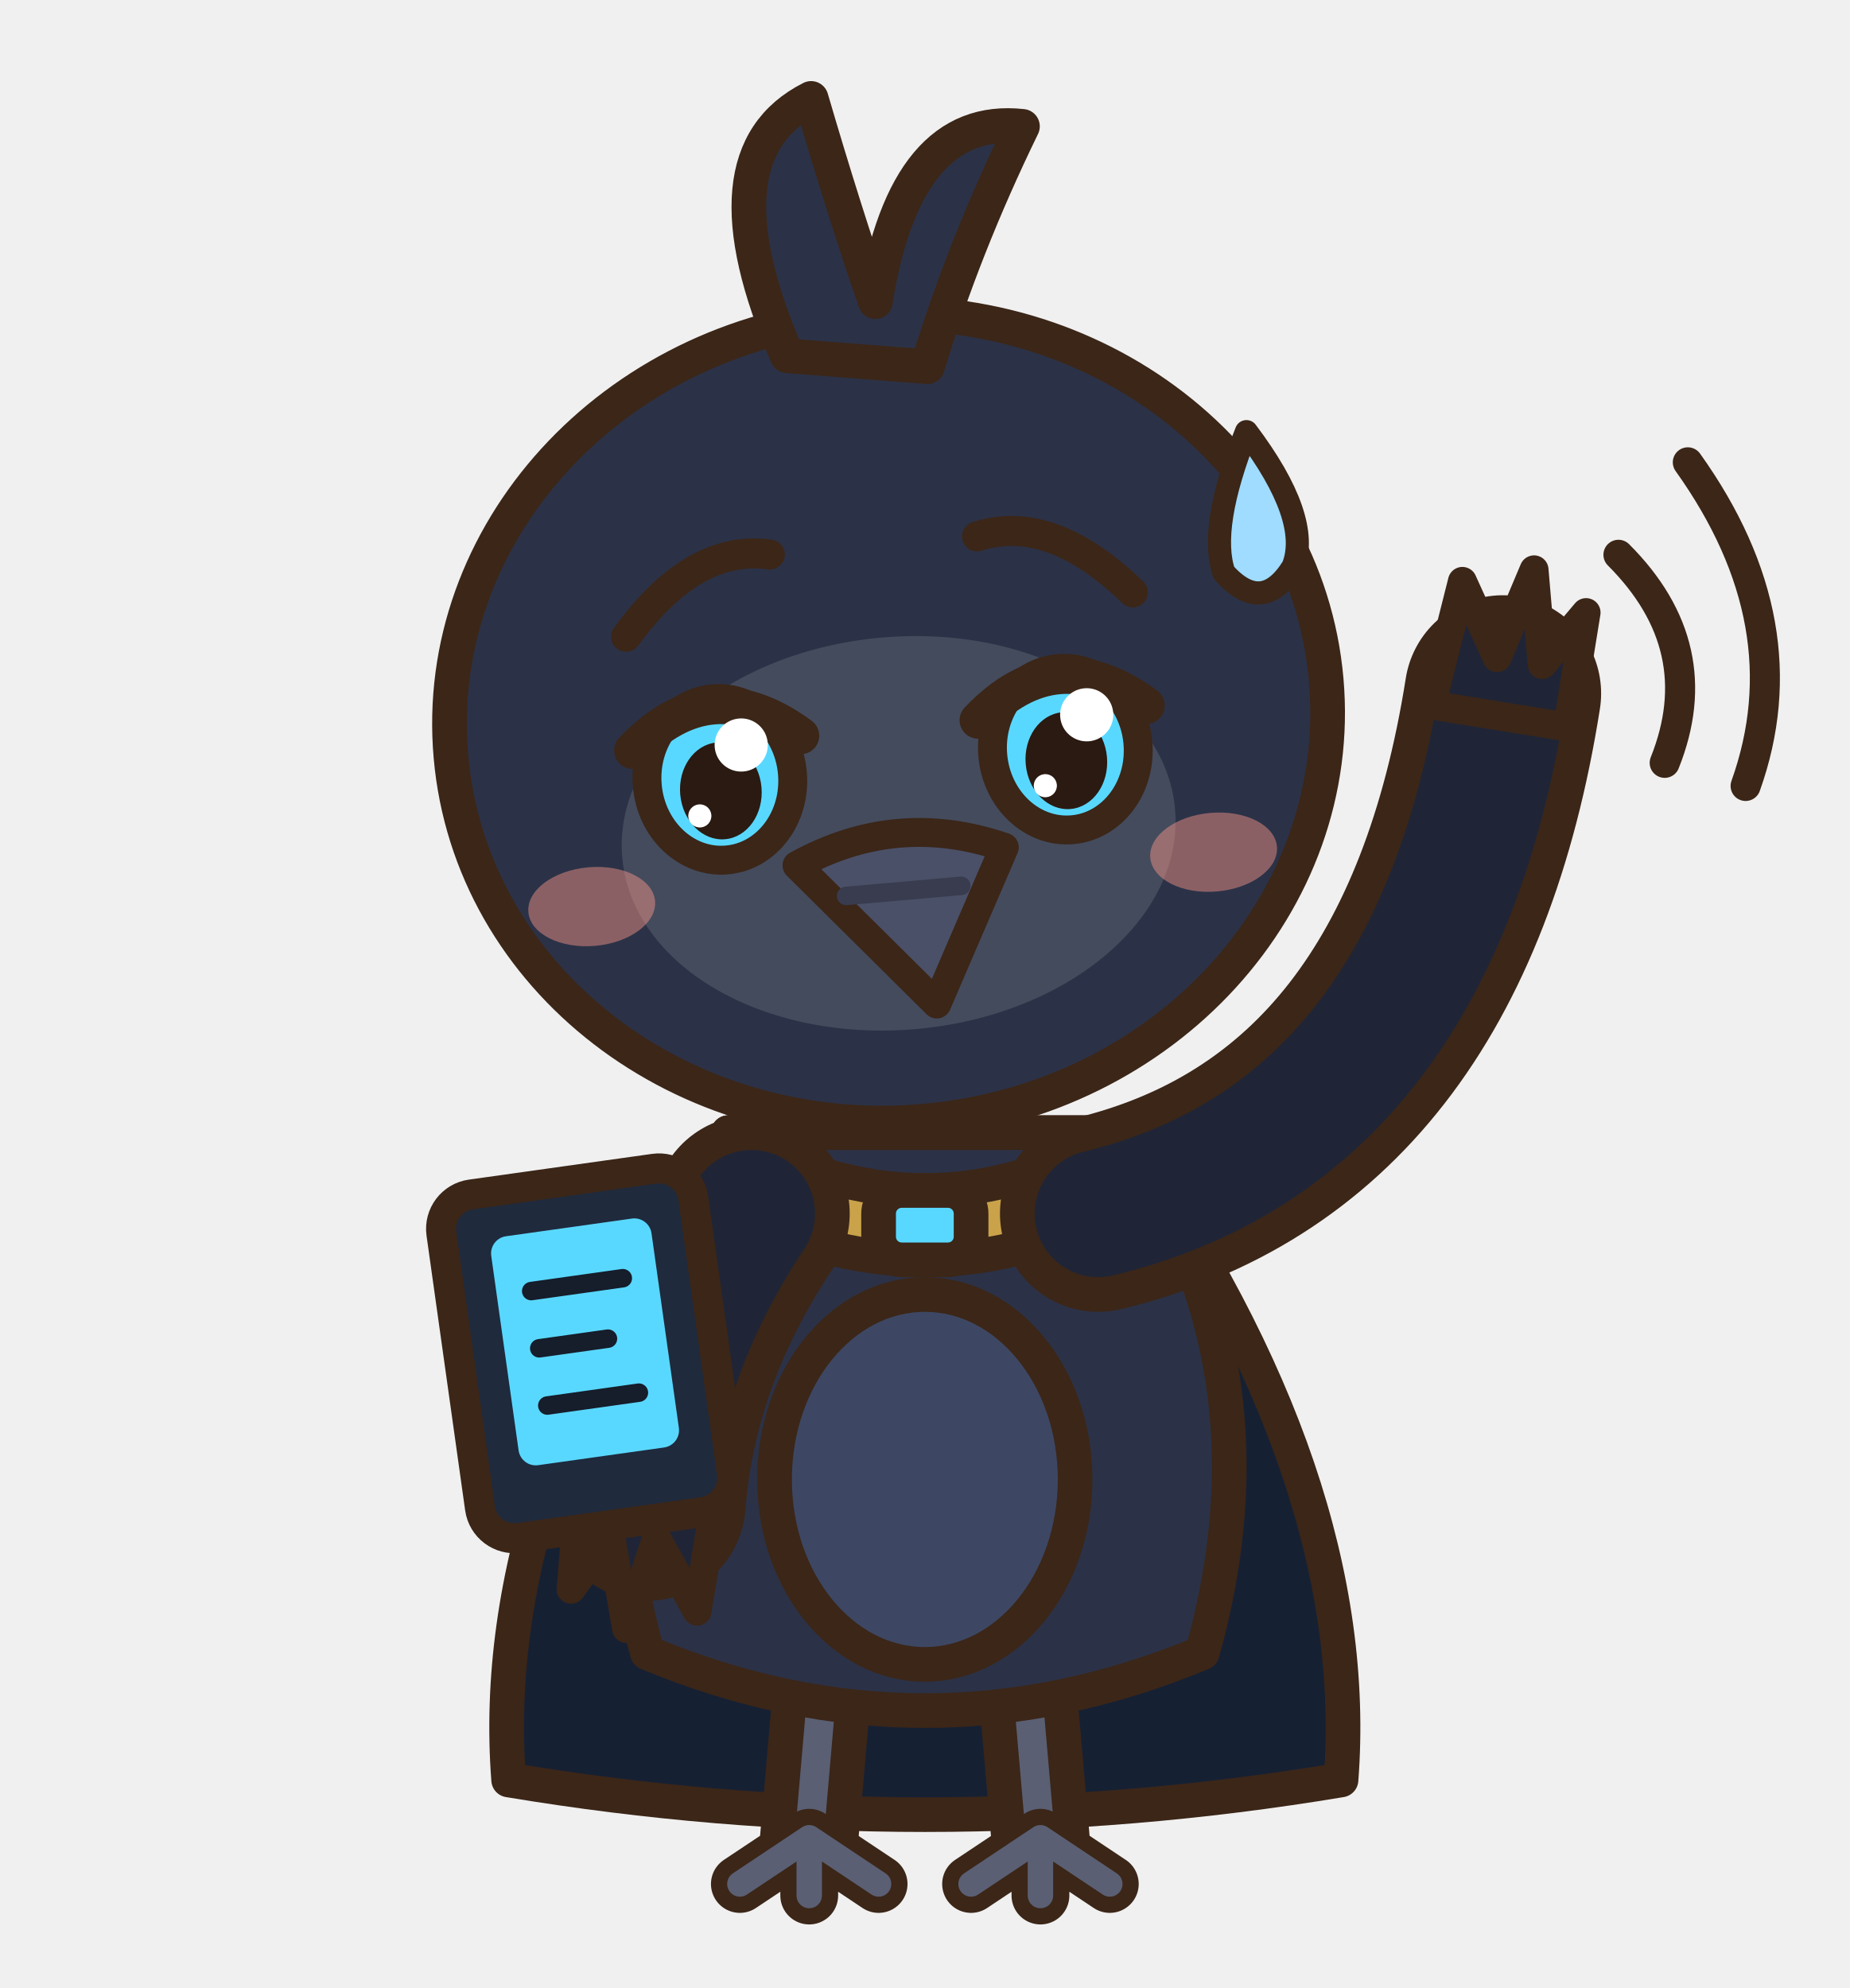
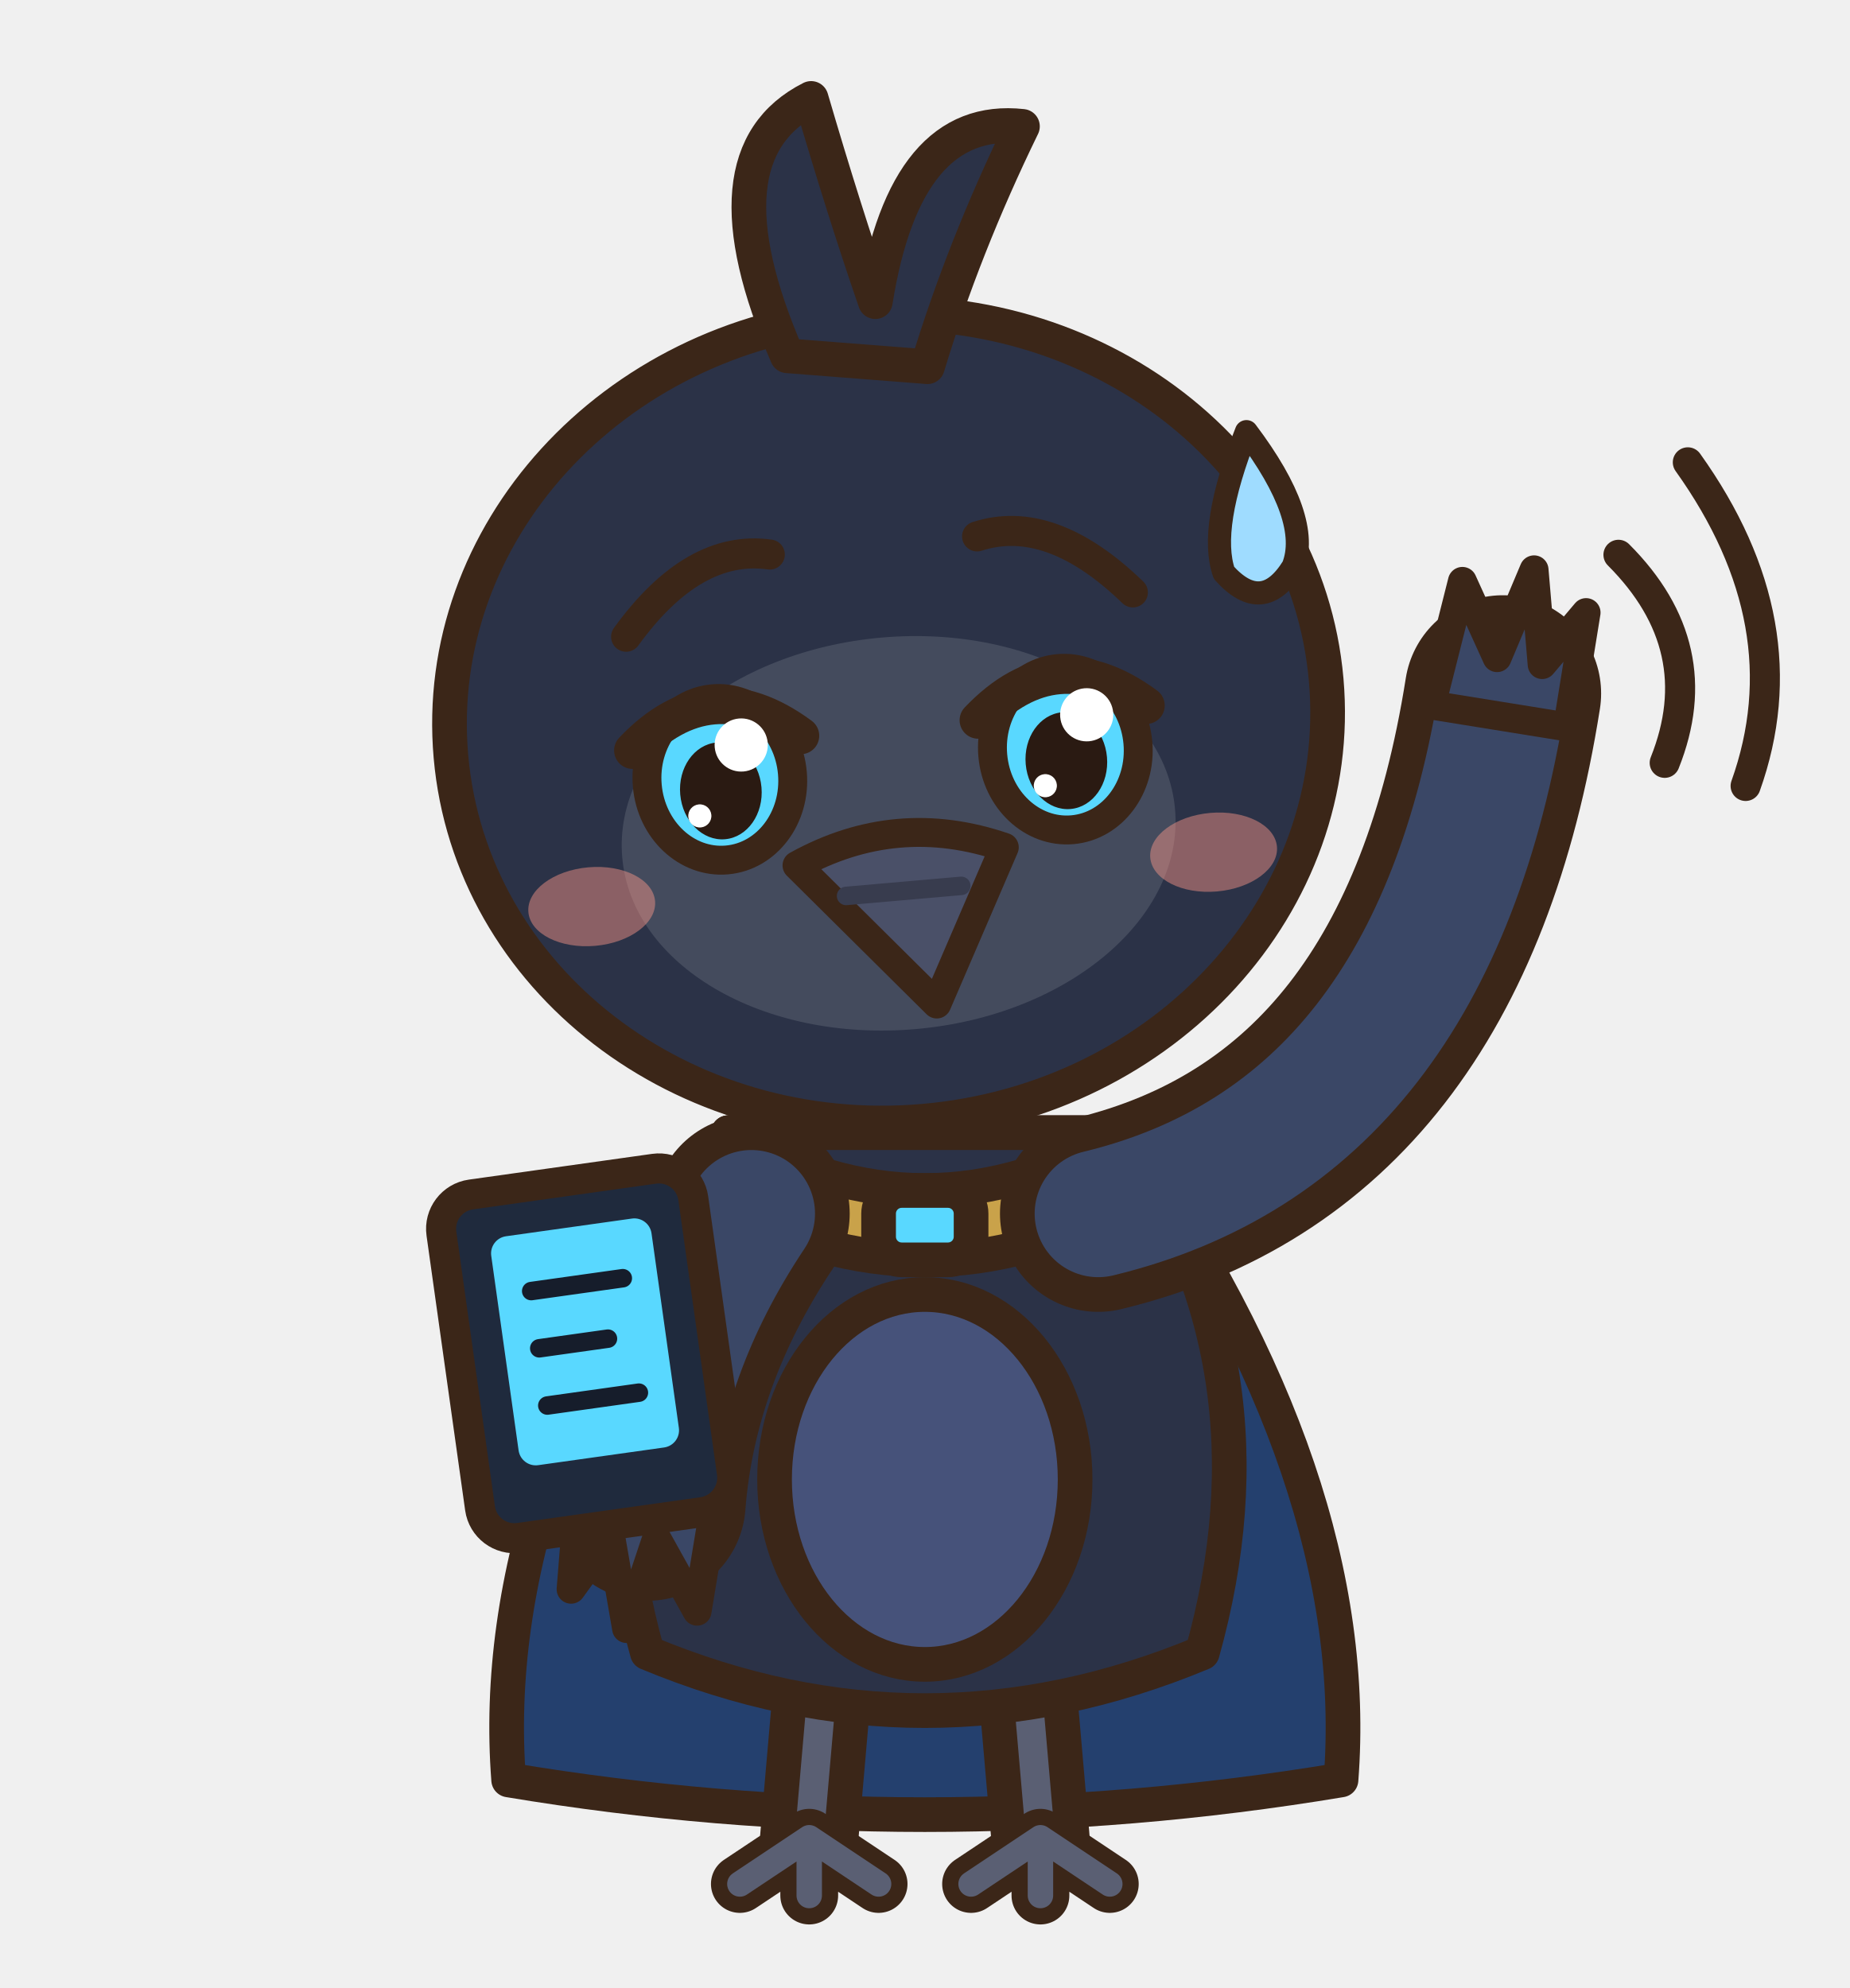
<svg xmlns="http://www.w3.org/2000/svg" viewBox="-80 -10 160 172" width="320" height="344">
  <g transform="translate(0 0)">
    <g transform="translate(0 0) rotate(-5 0 88)">
      <g stroke="#3b2618" stroke-width="3" stroke-linejoin="round" stroke-linecap="round" />
    </g>
    <g stroke="#3b2618" stroke-width="3" stroke-linejoin="round" stroke-linecap="round">
-       <path d="M-17 88 Q-38 118 -36 144 Q0 150 36 144 Q38 118 17 88 Z" fill="#162033" />
+       <path d="M-17 88 Q-38 118 -36 144 Q0 150 36 144 Q38 118 17 88 Z" fill="#24406e" />
    </g>
    <g stroke="#3b2618" stroke-width="3" stroke-linejoin="round" stroke-linecap="round" />
    <path d="M-8 126 L-10 149" fill="none" stroke="#3b2618" stroke-width="8.5" stroke-linecap="round" stroke-linejoin="round" />
    <path d="M-8 126 L-10 149" fill="none" stroke="#5a5f73" stroke-width="2.5" stroke-linecap="round" stroke-linejoin="round" />
    <path d="M-10 149 l-6 4 M-10 149 l0 5 M-10 149 l6 4" fill="none" stroke="#3b2618" stroke-width="5" stroke-linecap="round" />
    <path d="M-10 149 l-6 4 M-10 149 l0 5 M-10 149 l6 4" fill="none" stroke="#5a5f73" stroke-width="2.2" stroke-linecap="round" />
    <path d="M8 126 L10 149" fill="none" stroke="#3b2618" stroke-width="8.5" stroke-linecap="round" stroke-linejoin="round" />
    <path d="M8 126 L10 149" fill="none" stroke="#5a5f73" stroke-width="2.5" stroke-linecap="round" stroke-linejoin="round" />
    <path d="M10 149 l-6 4 M10 149 l0 5 M10 149 l6 4" fill="none" stroke="#3b2618" stroke-width="5" stroke-linecap="round" />
    <path d="M10 149 l-6 4 M10 149 l0 5 M10 149 l6 4" fill="none" stroke="#5a5f73" stroke-width="2.2" stroke-linecap="round" />
    <g stroke="#3b2618" stroke-width="3" stroke-linejoin="round" stroke-linecap="round">
      <path d="M-17 88 Q-31 108 -24 133 Q0 143 24 133 Q31 108 17 88 Z" fill="#2b3247" />
-       <ellipse cx="0" cy="118" rx="13" ry="16" fill="#3d4763" />
+       <ellipse cx="0" cy="118" rx="13" ry="16" fill="#46527a" />
    </g>
    <g stroke="#3b2618" stroke-width="3" stroke-linejoin="round" stroke-linecap="round">
      <path d="M-17 88 Q0 98 17 88 L18 94 Q0 104 -18 94 Z" fill="#c9a24a" />
      <rect x="-4" y="93" width="8" height="6" rx="2" fill="#59d8ff" />
    </g>
    <path d="M-15 95 Q-23 107 -24 120" fill="none" stroke="#3b2618" stroke-width="17" stroke-linecap="round" stroke-linejoin="round" />
-     <path d="M-15 95 Q-23 107 -24 120" fill="none" stroke="#1f2536" stroke-width="11" stroke-linecap="round" stroke-linejoin="round" />
+     <path d="M-15 95 Q-23 107 -24 120" fill="none" stroke="#3a4766" stroke-width="11" stroke-linecap="round" stroke-linejoin="round" />
    <g stroke="#3b2618" stroke-width="2.5" stroke-linejoin="round" stroke-linecap="round">
-       <path d="M-17.9 118.5 L-19.7 129.4 L-23.2 123.1 L-25.8 130.9 L-27.2 122.8 L-30.6 127.5 L-29.8 117.5 Z" fill="#1f2536" />
+       <path d="M-17.9 118.5 L-19.7 129.4 L-23.2 123.1 L-25.8 130.9 L-27.2 122.8 L-30.6 127.5 L-29.8 117.5 Z" fill="#3a4766" />
    </g>
    <path d="M15 95 Q44 88 50 50" fill="none" stroke="#3b2618" stroke-width="17" stroke-linecap="round" stroke-linejoin="round" />
-     <path d="M15 95 Q44 88 50 50" fill="none" stroke="#1f2536" stroke-width="11" stroke-linecap="round" stroke-linejoin="round" />
+     <path d="M15 95 Q44 88 50 50" fill="none" stroke="#3a4766" stroke-width="11" stroke-linecap="round" stroke-linejoin="round" />
    <g stroke="#3b2618" stroke-width="2.5" stroke-linejoin="round" stroke-linecap="round">
-       <path d="M43.8 51 L46.5 40.3 L49.5 46.9 L52.7 39.3 L53.4 47.5 L57.2 43 L55.6 52.9 Z" fill="#1f2536" />
+       <path d="M43.8 51 L46.5 40.3 L49.5 46.9 L52.7 39.3 L53.4 47.5 L57.2 43 L55.6 52.9 Z" fill="#3a4766" />
    </g>
    <g transform="translate(-28 116) rotate(-8)">
      <g stroke="#3b2618" stroke-width="2.6" stroke-linejoin="round" stroke-linecap="round">
        <rect x="-11" y="-24" width="22" height="30" rx="3" fill="#1f2a3d" />
        <rect x="-7" y="-20" width="14" height="20" rx="1.5" fill="#59d8ff" stroke="none" />
        <path d="M-4 -15 L4 -15 M-4 -10 L2 -10 M-4 -5 L4 -5" stroke="#161d2b" stroke-width="1.6" />
      </g>
    </g>
    <g transform="translate(0 0) rotate(-5 0 88)">
      <g stroke="#3b2618" stroke-width="3" stroke-linejoin="round" stroke-linecap="round">
        <ellipse cx="0" cy="52" rx="38" ry="35" fill="#2b3247" />
      </g>
      <ellipse cx="0" cy="62" rx="24" ry="17" fill="#444b5d" />
      <g stroke="#3b2618" stroke-width="3" stroke-linejoin="round" stroke-linecap="round" />
      <ellipse cx="-27" cy="66" rx="5.5" ry="3.41" fill="#ff9a8a" opacity="0.45" />
      <ellipse cx="27" cy="66" rx="5.5" ry="3.41" fill="#ff9a8a" opacity="0.45" />
      <ellipse cx="-15" cy="56" rx="6.3" ry="7" fill="#59d8ff" stroke="#3b2618" stroke-width="2.5" />
      <ellipse cx="-15" cy="57" rx="3.528" ry="4.2" fill="#2a1a12" />
      <path d="M-22.3 52.85 Q-15 46.4 -7.7 52.85" fill="none" stroke="#3b2618" stroke-width="3.2" stroke-linecap="round" />
      <circle cx="-12.9" cy="53.2" r="2.3" fill="#fff" />
      <circle cx="-17" cy="59" r="1" fill="#fff" />
      <ellipse cx="15" cy="56" rx="6.3" ry="7" fill="#59d8ff" stroke="#3b2618" stroke-width="2.5" />
      <ellipse cx="15" cy="57" rx="3.528" ry="4.2" fill="#2a1a12" />
      <path d="M7.7 52.85 Q15 46.4 22.3 52.85" fill="none" stroke="#3b2618" stroke-width="3.2" stroke-linecap="round" />
      <circle cx="17.1" cy="53.2" r="2.3" fill="#fff" />
      <circle cx="13" cy="59" r="1" fill="#fff" />
      <g stroke="#3b2618" stroke-width="2.5" stroke-linejoin="round" stroke-linecap="round">
        <path d="M-9 64 Q0 60 9 64 L2 77 Z" fill="#4a5068" />
      </g>
      <path d="M-5 67 L5 67" stroke="#383c4e" stroke-width="1.6" stroke-linecap="round" />
      <g stroke="#3b2618" stroke-width="3" stroke-linejoin="round" stroke-linecap="round">
        <path d="M-6 20 Q-12 2 -2 -2 Q0 8 2 16 Q6 0 16 2 Q10 12 6 22 Z" fill="#2b3247" />
      </g>
      <path d="M-22 43 Q-15.5 35.5 -9 37" fill="none" stroke="#3b2618" stroke-width="2.6" stroke-linecap="round" />
      <path d="M9 37 Q15.5 35.5 22 43" fill="none" stroke="#3b2618" stroke-width="2.6" stroke-linecap="round" />
      <path d="M33 30 Q38 38 36 42 Q33 46 30 42 Q29 38 33 30 Z" fill="#9fdcff" stroke="#3b2618" stroke-width="2" stroke-linejoin="round" />
    </g>
    <path d="M60 38 Q68 46 64 56 M66 30 Q76 44 71 58" fill="none" stroke="#3b2618" stroke-width="2.6" stroke-linecap="round" />
  </g>
</svg>
